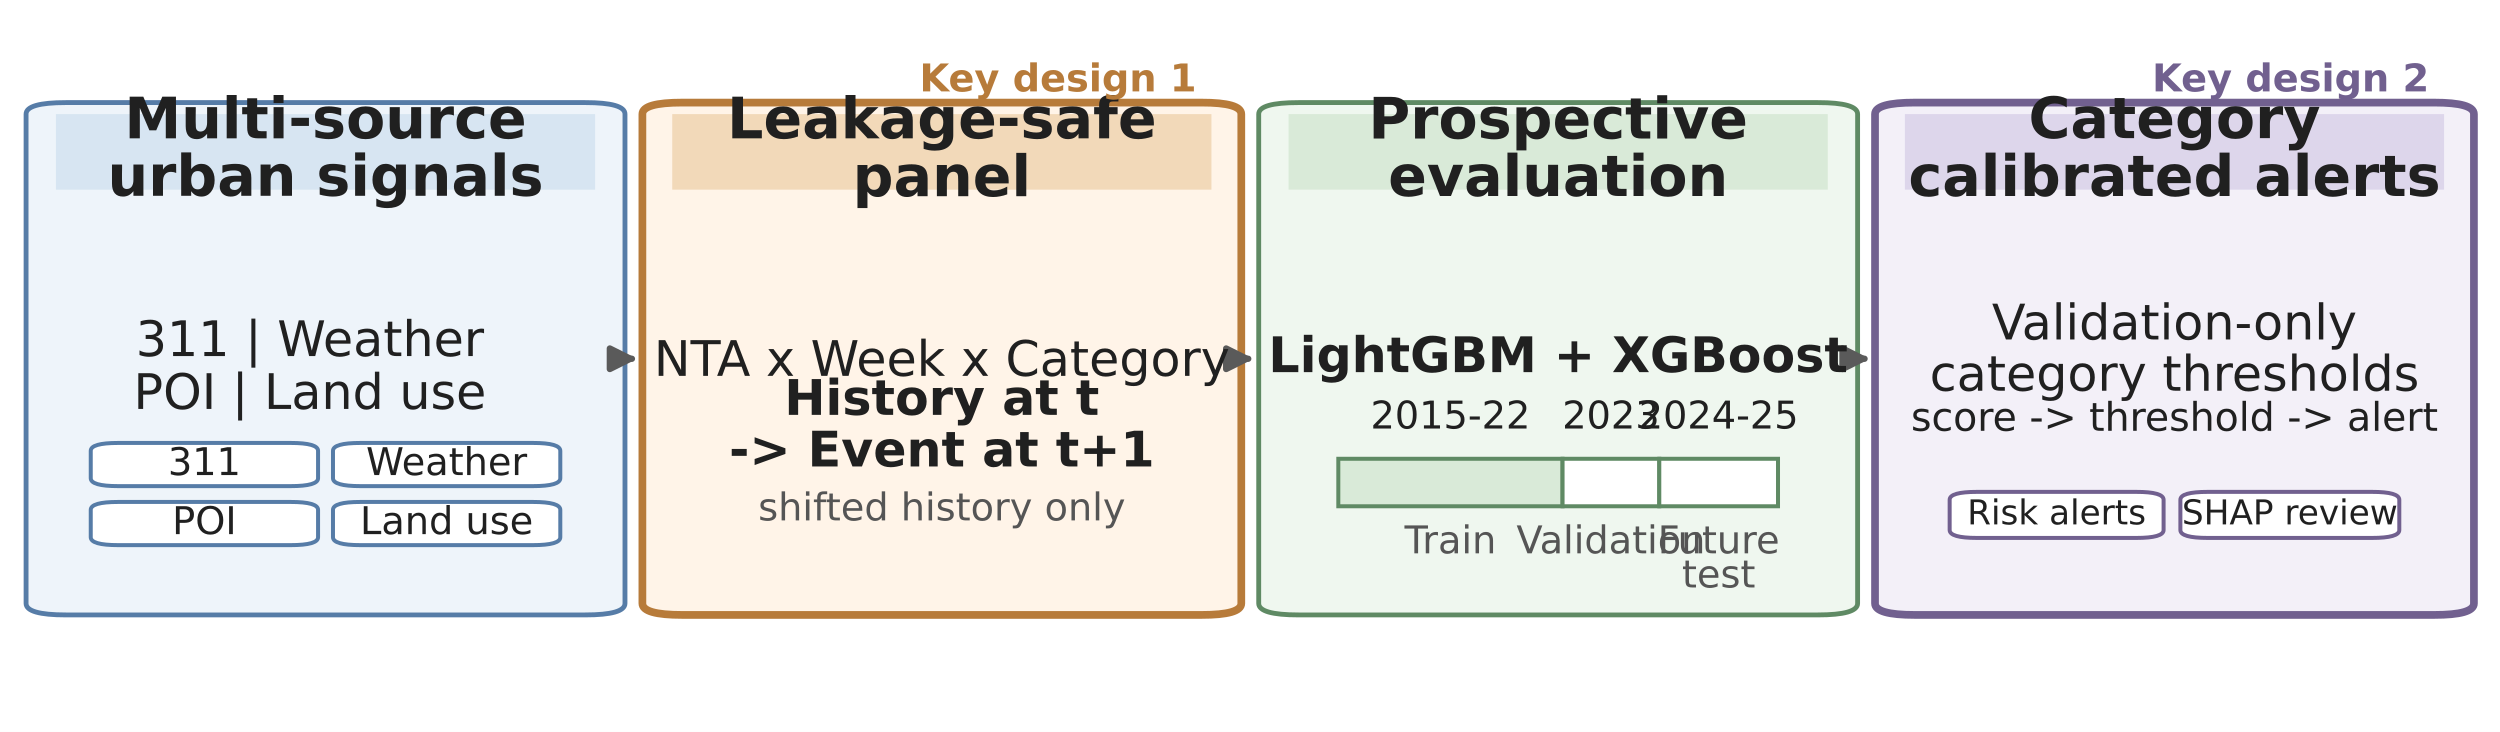
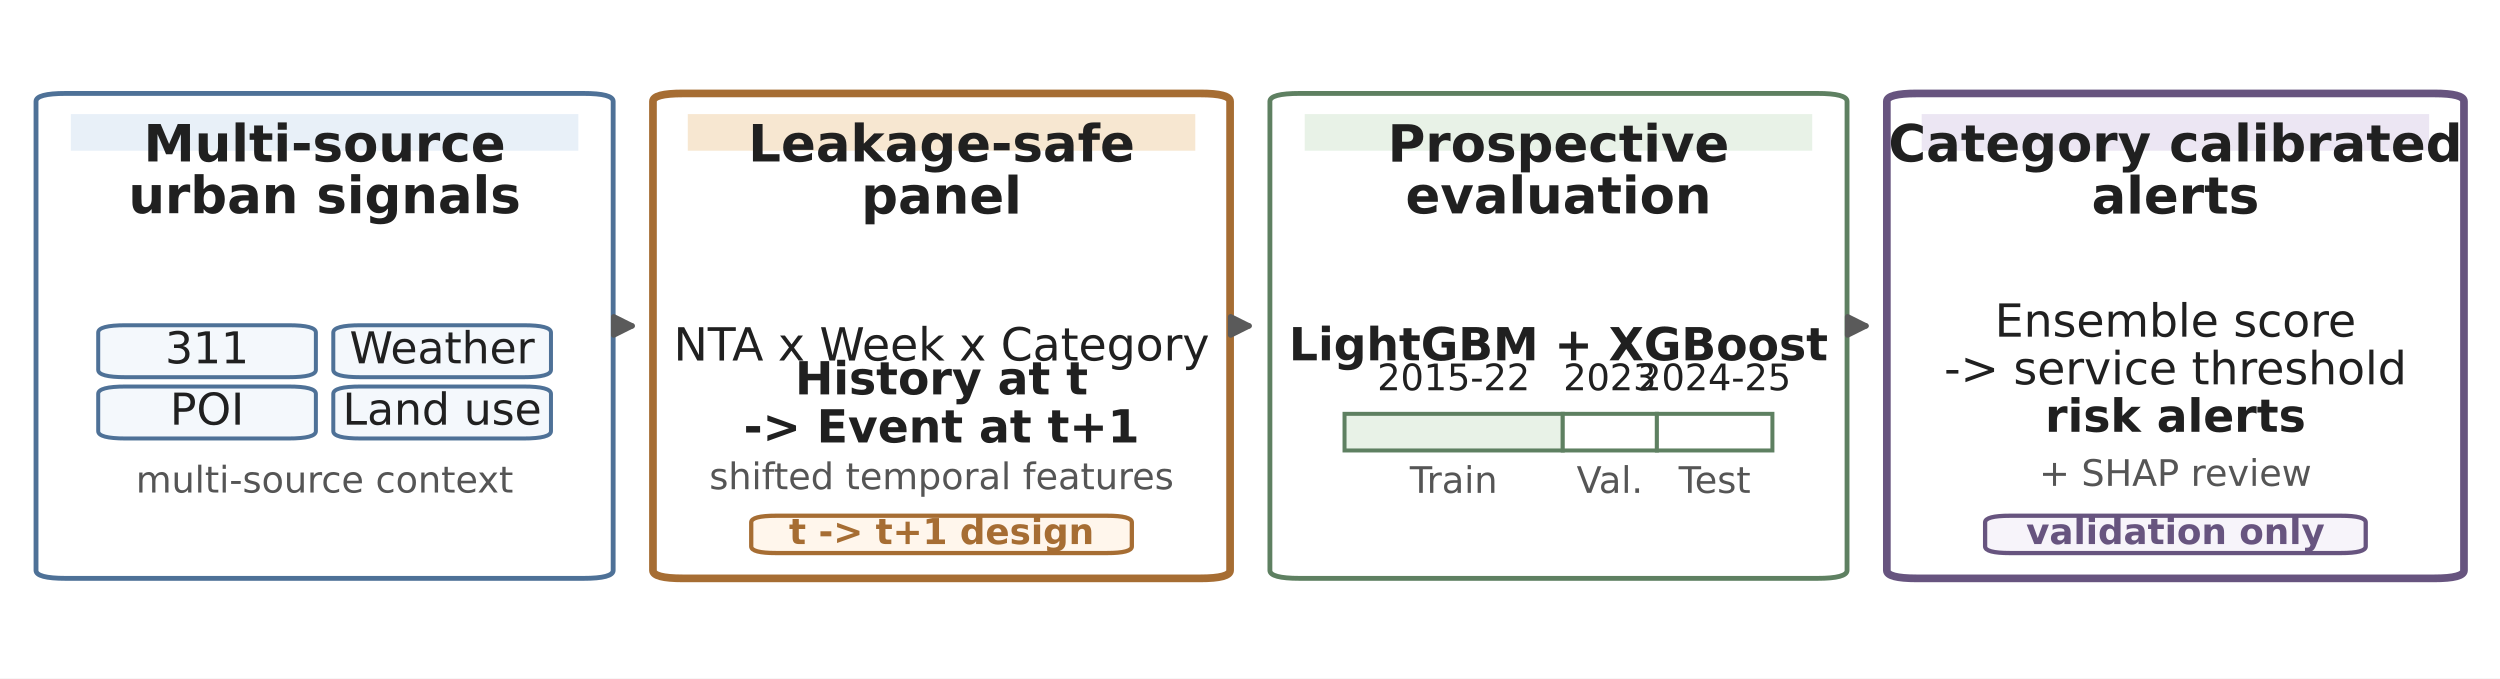
- <svg xmlns="http://www.w3.org/2000/svg" width="437.76pt" height="128.16pt" viewBox="0 0 437.76 128.16" version="1.1">
+ <svg xmlns="http://www.w3.org/2000/svg" width="437.76pt" height="118.8pt" viewBox="0 0 437.76 118.8" version="1.1">
  <defs>
    <style type="text/css">*{stroke-linejoin: round; stroke-linecap: butt}</style>
  </defs>
  <g id="figure_1">
    <g id="patch_1">
-       <path d="M 0 128.16 L 437.76 128.16 L 437.76 0 L 0 0 z " style="fill: #ffffff" />
+       <path d="M 0 118.8 L 437.76 118.8 L 437.76 0 L 0 0 z " style="fill: #ffffff" />
    </g>
    <g id="axes_1">
      <g id="patch_2">
-         <path d="M 11.534 107.676 L 102.466 107.676 Q 109.436 107.676 109.436 105.66 L 109.436 19.98 Q 109.436 17.964 102.466 17.964 L 11.534 17.964 Q 4.565 17.964 4.565 19.98 L 4.565 105.66 Q 4.565 107.676 11.534 107.676 z " clip-path="url(#pbec406eaf0)" style="fill: #eef4fa; stroke: #567ca7; stroke-width: 0.85; stroke-linejoin: miter" />
+         <path d="M 11.534 101.274 L 102.139 101.274 Q 107.366 101.274 107.366 99.874 L 107.366 17.76 Q 107.366 16.36 102.139 16.36 L 11.534 16.36 Q 6.307 16.36 6.307 17.76 L 6.307 99.874 Q 6.307 101.274 11.534 101.274 z " clip-path="url(#p8dcaad109a)" style="fill: #ffffff; stroke: #4e7197; stroke-width: 0.85; stroke-linejoin: miter" />
      </g>
      <g id="patch_3">
-         <path d="M 9.792 33.21 L 104.208 33.21 L 104.208 19.98 L 9.792 19.98 z " clip-path="url(#pbec406eaf0)" style="fill: #d7e5f2" />
+         <path d="M 12.406 26.391 L 101.268 26.391 L 101.268 19.976 L 12.406 19.976 z " clip-path="url(#p8dcaad109a)" style="fill: #e8f0f8" />
      </g>
      <g id="patch_4">
-         <path d="M 119.454 107.676 L 210.386 107.676 Q 217.355 107.676 217.355 105.66 L 217.355 19.98 Q 217.355 17.964 210.386 17.964 L 119.454 17.964 Q 112.485 17.964 112.485 19.98 L 112.485 105.66 Q 112.485 107.676 119.454 107.676 z " clip-path="url(#pbec406eaf0)" style="fill: #fff4e8; stroke: #b77b3a; stroke-width: 1.35; stroke-linejoin: miter" />
+         <path d="M 119.563 101.274 L 210.168 101.274 Q 215.395 101.274 215.395 99.874 L 215.395 17.76 Q 215.395 16.36 210.168 16.36 L 119.563 16.36 Q 114.336 16.36 114.336 17.76 L 114.336 99.874 Q 114.336 101.274 119.563 101.274 z " clip-path="url(#p8dcaad109a)" style="fill: #ffffff; stroke: #a66d33; stroke-width: 1.35; stroke-linejoin: miter" />
      </g>
      <g id="patch_5">
-         <path d="M 117.712 33.21 L 212.128 33.21 L 212.128 19.98 L 117.712 19.98 z " clip-path="url(#pbec406eaf0)" style="fill: #f2d9b9" />
+         <path d="M 120.434 26.391 L 209.297 26.391 L 209.297 19.976 L 120.434 19.976 z " clip-path="url(#p8dcaad109a)" style="fill: #f7e7d1" />
      </g>
      <g id="patch_6">
-         <path d="M 227.374 107.676 L 318.306 107.676 Q 325.275 107.676 325.275 105.66 L 325.275 19.98 Q 325.275 17.964 318.306 17.964 L 227.374 17.964 Q 220.405 17.964 220.405 19.98 L 220.405 105.66 Q 220.405 107.676 227.374 107.676 z " clip-path="url(#pbec406eaf0)" style="fill: #eff7ef; stroke: #5f8a64; stroke-width: 0.85; stroke-linejoin: miter" />
+         <path d="M 135.898 96.841 L 193.833 96.841 Q 198.189 96.841 198.189 95.675 L 198.189 91.476 Q 198.189 90.31 193.833 90.31 L 135.898 90.31 Q 131.542 90.31 131.542 91.476 L 131.542 95.675 Q 131.542 96.841 135.898 96.841 z " clip-path="url(#p8dcaad109a)" style="fill: #fff6ec; stroke: #a66d33; stroke-width: 0.75; stroke-linejoin: miter" />
      </g>
      <g id="patch_7">
-         <path d="M 225.632 33.21 L 320.048 33.21 L 320.048 19.98 L 225.632 19.98 z " clip-path="url(#pbec406eaf0)" style="fill: #d9ead8" />
+         <path d="M 227.592 101.274 L 318.197 101.274 Q 323.424 101.274 323.424 99.874 L 323.424 17.76 Q 323.424 16.36 318.197 16.36 L 227.592 16.36 Q 222.365 16.36 222.365 17.76 L 222.365 99.874 Q 222.365 101.274 227.592 101.274 z " clip-path="url(#p8dcaad109a)" style="fill: #ffffff; stroke: #5e8061; stroke-width: 0.85; stroke-linejoin: miter" />
      </g>
      <g id="patch_8">
-         <path d="M 335.294 107.676 L 426.226 107.676 Q 433.195 107.676 433.195 105.66 L 433.195 19.98 Q 433.195 17.964 426.226 17.964 L 335.294 17.964 Q 328.325 17.964 328.325 19.98 L 328.325 105.66 Q 328.325 107.676 335.294 107.676 z " clip-path="url(#pbec406eaf0)" style="fill: #f3f0f8; stroke: #71608f; stroke-width: 1.35; stroke-linejoin: miter" />
+         <path d="M 228.463 26.391 L 317.326 26.391 L 317.326 19.976 L 228.463 19.976 z " clip-path="url(#p8dcaad109a)" style="fill: #e8f2e7" />
      </g>
      <g id="patch_9">
-         <path d="M 333.552 33.21 L 427.968 33.21 L 427.968 19.98 L 333.552 19.98 z " clip-path="url(#pbec406eaf0)" style="fill: #ddd6eb" />
+         <path d="M 335.621 101.274 L 426.226 101.274 Q 431.453 101.274 431.453 99.874 L 431.453 17.76 Q 431.453 16.36 426.226 16.36 L 335.621 16.36 Q 330.394 16.36 330.394 17.76 L 330.394 99.874 Q 330.394 101.274 335.621 101.274 z " clip-path="url(#p8dcaad109a)" style="fill: #ffffff; stroke: #67547f; stroke-width: 1.35; stroke-linejoin: miter" />
      </g>
      <g id="patch_10">
-         <path d="M 110.307 62.82 Q 110.96 62.82 110.384 62.82 " clip-path="url(#pbec406eaf0)" style="fill: none; stroke: #5a5a5a; stroke-width: 1.1; stroke-linecap: round" />
-         <path d="M 106.784 61.02 L 110.384 62.82 L 106.784 64.62 z " clip-path="url(#pbec406eaf0)" style="fill: #5a5a5a; stroke: #5a5a5a; stroke-width: 1.1; stroke-linecap: round" />
+         <path d="M 336.492 26.391 L 425.354 26.391 L 425.354 19.976 L 336.492 19.976 z " clip-path="url(#p8dcaad109a)" style="fill: #ece6f3" />
      </g>
      <g id="patch_11">
-         <path d="M 218.227 62.82 Q 218.88 62.82 218.304 62.82 " clip-path="url(#pbec406eaf0)" style="fill: none; stroke: #5a5a5a; stroke-width: 1.1; stroke-linecap: round" />
-         <path d="M 214.704 61.02 L 218.304 62.82 L 214.704 64.62 z " clip-path="url(#pbec406eaf0)" style="fill: #5a5a5a; stroke: #5a5a5a; stroke-width: 1.1; stroke-linecap: round" />
+         <path d="M 351.956 96.841 L 409.891 96.841 Q 414.247 96.841 414.247 95.675 L 414.247 91.476 Q 414.247 90.31 409.891 90.31 L 351.956 90.31 Q 347.6 90.31 347.6 91.476 L 347.6 95.675 Q 347.6 96.841 351.956 96.841 z " clip-path="url(#p8dcaad109a)" style="fill: #f7f4fa; stroke: #67547f; stroke-width: 0.75; stroke-linejoin: miter" />
      </g>
      <g id="patch_12">
-         <path d="M 326.147 62.82 Q 326.8 62.82 326.223 62.82 " clip-path="url(#pbec406eaf0)" style="fill: none; stroke: #5a5a5a; stroke-width: 1.1; stroke-linecap: round" />
-         <path d="M 322.623 61.02 L 326.223 62.82 L 322.623 64.62 z " clip-path="url(#pbec406eaf0)" style="fill: #5a5a5a; stroke: #5a5a5a; stroke-width: 1.1; stroke-linecap: round" />
+         <path d="M 109.98 57.067 Q 110.851 57.067 110.66 57.067 " clip-path="url(#p8dcaad109a)" style="fill: none; stroke: #5a5a5a; stroke-width: 0.95; stroke-linecap: round" />
+         <path d="M 107.46 55.467 L 110.66 57.067 L 107.46 58.667 z " clip-path="url(#p8dcaad109a)" style="fill: #5a5a5a; stroke: #5a5a5a; stroke-width: 0.95; stroke-linecap: round" />
      </g>
      <g id="patch_13">
-         <path d="M 20.682 85.122 L 50.902 85.122 Q 55.693 85.122 55.693 83.736 L 55.693 78.948 Q 55.693 77.562 50.902 77.562 L 20.682 77.562 Q 15.89 77.562 15.89 78.948 L 15.89 83.736 Q 15.89 85.122 20.682 85.122 z " clip-path="url(#pbec406eaf0)" style="fill: #ffffff; stroke: #567ca7; stroke-width: 0.7; stroke-linejoin: miter" />
+         <path d="M 218.009 57.067 Q 218.88 57.067 218.689 57.067 " clip-path="url(#p8dcaad109a)" style="fill: none; stroke: #5a5a5a; stroke-width: 0.95; stroke-linecap: round" />
+         <path d="M 215.489 55.467 L 218.689 57.067 L 215.489 58.667 z " clip-path="url(#p8dcaad109a)" style="fill: #5a5a5a; stroke: #5a5a5a; stroke-width: 0.95; stroke-linecap: round" />
      </g>
      <g id="patch_14">
-         <path d="M 63.099 85.122 L 93.318 85.122 Q 98.11 85.122 98.11 83.736 L 98.11 78.948 Q 98.11 77.562 93.318 77.562 L 63.099 77.562 Q 58.307 77.562 58.307 78.948 L 58.307 83.736 Q 58.307 85.122 63.099 85.122 z " clip-path="url(#pbec406eaf0)" style="fill: #ffffff; stroke: #567ca7; stroke-width: 0.7; stroke-linejoin: miter" />
+         <path d="M 326.038 57.067 Q 326.909 57.067 326.718 57.067 " clip-path="url(#p8dcaad109a)" style="fill: none; stroke: #5a5a5a; stroke-width: 0.95; stroke-linecap: round" />
+         <path d="M 323.518 55.467 L 326.718 57.067 L 323.518 58.667 z " clip-path="url(#p8dcaad109a)" style="fill: #5a5a5a; stroke: #5a5a5a; stroke-width: 0.95; stroke-linecap: round" />
      </g>
      <g id="patch_15">
-         <path d="M 20.682 95.454 L 50.902 95.454 Q 55.693 95.454 55.693 94.068 L 55.693 89.28 Q 55.693 87.894 50.902 87.894 L 20.682 87.894 Q 15.89 87.894 15.89 89.28 L 15.89 94.068 Q 15.89 95.454 20.682 95.454 z " clip-path="url(#pbec406eaf0)" style="fill: #ffffff; stroke: #567ca7; stroke-width: 0.7; stroke-linejoin: miter" />
+         <path d="M 21.989 66.048 L 50.521 66.048 Q 55.312 66.048 55.312 64.765 L 55.312 58.234 Q 55.312 56.951 50.521 56.951 L 21.989 56.951 Q 17.197 56.951 17.197 58.234 L 17.197 64.765 Q 17.197 66.048 21.989 66.048 z " clip-path="url(#p8dcaad109a)" style="fill: #f4f8fc; stroke: #4e7197; stroke-width: 0.7; stroke-linejoin: miter" />
      </g>
      <g id="patch_16">
-         <path d="M 63.099 95.454 L 93.318 95.454 Q 98.11 95.454 98.11 94.068 L 98.11 89.28 Q 98.11 87.894 93.318 87.894 L 63.099 87.894 Q 58.307 87.894 58.307 89.28 L 58.307 94.068 Q 58.307 95.454 63.099 95.454 z " clip-path="url(#pbec406eaf0)" style="fill: #ffffff; stroke: #567ca7; stroke-width: 0.7; stroke-linejoin: miter" />
+         <path d="M 63.153 66.048 L 91.685 66.048 Q 96.476 66.048 96.476 64.765 L 96.476 58.234 Q 96.476 56.951 91.685 56.951 L 63.153 56.951 Q 58.361 56.951 58.361 58.234 L 58.361 64.765 Q 58.361 66.048 63.153 66.048 z " clip-path="url(#p8dcaad109a)" style="fill: #f4f8fc; stroke: #4e7197; stroke-width: 0.7; stroke-linejoin: miter" />
      </g>
      <g id="patch_17">
-         <path d="M 234.344 88.65 L 273.61 88.65 L 273.61 80.334 L 234.344 80.334 z " clip-path="url(#pbec406eaf0)" style="fill: #d9ead8; stroke: #5f8a64; stroke-width: 0.7; stroke-linejoin: miter" />
+         <path d="M 21.989 76.779 L 50.521 76.779 Q 55.312 76.779 55.312 75.496 L 55.312 68.964 Q 55.312 67.681 50.521 67.681 L 21.989 67.681 Q 17.197 67.681 17.197 68.964 L 17.197 75.496 Q 17.197 76.779 21.989 76.779 z " clip-path="url(#p8dcaad109a)" style="fill: #f4f8fc; stroke: #4e7197; stroke-width: 0.7; stroke-linejoin: miter" />
      </g>
      <g id="patch_18">
-         <path d="M 273.61 88.65 L 290.548 88.65 L 290.548 80.334 L 273.61 80.334 z " clip-path="url(#pbec406eaf0)" style="fill: #ffffff; stroke: #5f8a64; stroke-width: 0.7; stroke-linejoin: miter" />
+         <path d="M 63.153 76.779 L 91.685 76.779 Q 96.476 76.779 96.476 75.496 L 96.476 68.964 Q 96.476 67.681 91.685 67.681 L 63.153 67.681 Q 58.361 67.681 58.361 68.964 L 58.361 75.496 Q 58.361 76.779 63.153 76.779 z " clip-path="url(#p8dcaad109a)" style="fill: #f4f8fc; stroke: #4e7197; stroke-width: 0.7; stroke-linejoin: miter" />
      </g>
      <g id="patch_19">
-         <path d="M 290.548 88.65 L 311.336 88.65 L 311.336 80.334 L 290.548 80.334 z " clip-path="url(#pbec406eaf0)" style="fill: #ffffff; stroke: #5f8a64; stroke-width: 0.7; stroke-linejoin: miter" />
+         <path d="M 235.433 78.879 L 273.644 78.879 L 273.644 72.464 L 235.433 72.464 z " clip-path="url(#p8dcaad109a)" style="fill: #e8f2e7; stroke: #5e8061; stroke-width: 0.7; stroke-linejoin: miter" />
      </g>
      <g id="patch_20">
-         <path d="M 346.184 94.194 L 374.062 94.194 Q 378.854 94.194 378.854 92.808 L 378.854 87.516 Q 378.854 86.13 374.062 86.13 L 346.184 86.13 Q 341.392 86.13 341.392 87.516 L 341.392 92.808 Q 341.392 94.194 346.184 94.194 z " clip-path="url(#pbec406eaf0)" style="fill: #ffffff; stroke: #71608f; stroke-width: 0.7; stroke-linejoin: miter" />
+         <path d="M 273.644 78.879 L 290.127 78.879 L 290.127 72.464 L 273.644 72.464 z " clip-path="url(#p8dcaad109a)" style="fill: #ffffff; stroke: #5e8061; stroke-width: 0.7; stroke-linejoin: miter" />
      </g>
      <g id="patch_21">
-         <path d="M 386.586 94.194 L 415.336 94.194 Q 420.127 94.194 420.127 92.808 L 420.127 87.516 Q 420.127 86.13 415.336 86.13 L 386.586 86.13 Q 381.794 86.13 381.794 87.516 L 381.794 92.808 Q 381.794 94.194 386.586 94.194 z " clip-path="url(#pbec406eaf0)" style="fill: #ffffff; stroke: #71608f; stroke-width: 0.7; stroke-linejoin: miter" />
+         <path d="M 290.127 78.879 L 310.356 78.879 L 310.356 72.464 L 290.127 72.464 z " clip-path="url(#p8dcaad109a)" style="fill: #ffffff; stroke: #5e8061; stroke-width: 0.7; stroke-linejoin: miter" />
      </g>
      <g id="text_1">
-         <text style="font-weight: 600; font-size: 10px; font-family: 'DejaVu Sans'; fill: #202020" transform="translate(21.78062 24.22329)">Multi-source</text>
-         <text style="font-weight: 600; font-size: 10px; font-family: 'DejaVu Sans'; fill: #202020" transform="translate(18.82984 34.28134)">urban signals</text>
+         <text style="font-weight: 600; font-size: 9px; font-family: 'DejaVu Sans'; fill: #202020" transform="translate(25.13922 28.2788)">Multi-source</text>
+         <text style="font-weight: 600; font-size: 9px; font-family: 'DejaVu Sans'; fill: #202020" transform="translate(22.48352 37.33104)">urban signals</text>
      </g>
      <g id="text_2">
-         <text style="font-weight: 600; font-size: 10px; font-family: 'DejaVu Sans'; fill: #202020" transform="translate(127.3076 24.22329)">Leakage-safe</text>
-         <text style="font-weight: 600; font-size: 10px; font-family: 'DejaVu Sans'; fill: #202020" transform="translate(149.3021 34.35946)">panel</text>
+         <text style="font-weight: 600; font-size: 9px; font-family: 'DejaVu Sans'; fill: #202020" transform="translate(131.0144 28.2788)">Leakage-safe</text>
+         <text style="font-weight: 600; font-size: 9px; font-family: 'DejaVu Sans'; fill: #202020" transform="translate(150.8094 37.40136)">panel</text>
      </g>
      <g id="text_3">
-         <text style="font-weight: 600; font-size: 6.7px; font-family: 'DejaVu Sans'; text-anchor: end; fill: #b77b3a" x="209.515" y="16.007" transform="rotate(-0 209.5146 16.00661)">Key design 1</text>
+         <text style="font-weight: 600; font-size: 6.25px; font-family: 'DejaVu Sans'; text-anchor: middle; fill: #a66d33" x="164.866" y="95.276" transform="rotate(-0 164.8656 95.27572)">t -&gt; t+1 design</text>
      </g>
      <g id="text_4">
-         <text style="font-weight: 600; font-size: 10px; font-family: 'DejaVu Sans'; fill: #202020" transform="translate(239.6095 24.26235)">Prospective</text>
-         <text style="font-weight: 600; font-size: 10px; font-family: 'DejaVu Sans'; fill: #202020" transform="translate(243.0689 34.3204)">evaluation</text>
+         <text style="font-weight: 600; font-size: 9px; font-family: 'DejaVu Sans'; fill: #202020" transform="translate(242.987 28.31396)">Prospective</text>
+         <text style="font-weight: 600; font-size: 9px; font-family: 'DejaVu Sans'; fill: #202020" transform="translate(246.1004 37.3662)">evaluation</text>
      </g>
      <g id="text_5">
-         <text style="font-weight: 600; font-size: 10px; font-family: 'DejaVu Sans'; fill: #202020" transform="translate(355.1958 24.18423)">Category</text>
-         <text style="font-weight: 600; font-size: 10px; font-family: 'DejaVu Sans'; fill: #202020" transform="translate(334.163 34.3204)">calibrated alerts</text>
+         <text style="font-weight: 600; font-size: 9px; font-family: 'DejaVu Sans'; fill: #202020" transform="translate(330.6582 28.2788)">Category calibrated</text>
+         <text style="font-weight: 600; font-size: 9px; font-family: 'DejaVu Sans'; fill: #202020" transform="translate(366.2434 37.40136)">alerts</text>
      </g>
      <g id="text_6">
-         <text style="font-weight: 600; font-size: 6.7px; font-family: 'DejaVu Sans'; text-anchor: end; fill: #71608f" x="425.354" y="16.007" transform="rotate(-0 425.3544 16.00661)">Key design 2</text>
+         <text style="font-weight: 600; font-size: 6.25px; font-family: 'DejaVu Sans'; text-anchor: middle; fill: #67547f" x="380.923" y="95.276" transform="rotate(-0 380.9232 95.27572)">validation only</text>
      </g>
      <g id="text_7">
-         <text style="font-size: 8.6px; font-family: 'DejaVu Sans'; fill: #202020" transform="translate(23.77324 62.35367)">311  |  Weather</text>
-         <text style="font-size: 8.6px; font-family: 'DejaVu Sans'; fill: #202020" transform="translate(23.37549 71.61089)">POI  |  Land use</text>
+         <text style="font-size: 7.7px; font-family: 'DejaVu Sans'; text-anchor: middle; fill: #202020" x="36.255" y="63.624" transform="rotate(-0 36.2547 63.62424)">311</text>
      </g>
      <g id="text_8">
-         <text style="font-size: 6.7px; font-family: 'DejaVu Sans'; text-anchor: middle; fill: #202020" x="35.792" y="83.191" transform="rotate(-0 35.79187 83.19078)">311</text>
+         <text style="font-size: 7.7px; font-family: 'DejaVu Sans'; text-anchor: middle; fill: #202020" x="77.419" y="63.624" transform="rotate(-0 77.4189 63.62424)">Weather</text>
      </g>
      <g id="text_9">
-         <text style="font-size: 6.7px; font-family: 'DejaVu Sans'; text-anchor: middle; fill: #202020" x="78.208" y="83.191" transform="rotate(-0 78.20843 83.19078)">Weather</text>
+         <text style="font-size: 7.7px; font-family: 'DejaVu Sans'; text-anchor: middle; fill: #202020" x="36.255" y="74.355" transform="rotate(-0 36.2547 74.35512)">POI</text>
      </g>
      <g id="text_10">
-         <text style="font-size: 6.7px; font-family: 'DejaVu Sans'; text-anchor: middle; fill: #202020" x="35.792" y="93.523" transform="rotate(-0 35.79187 93.52278)">POI</text>
+         <text style="font-size: 7.7px; font-family: 'DejaVu Sans'; text-anchor: middle; fill: #202020" x="77.419" y="74.355" transform="rotate(-0 77.4189 74.35512)">Land use</text>
      </g>
      <g id="text_11">
-         <text style="font-size: 6.7px; font-family: 'DejaVu Sans'; text-anchor: middle; fill: #202020" x="78.208" y="93.523" transform="rotate(-0 78.20843 93.52278)">Land use</text>
+         <text style="font-size: 6.4px; font-family: 'DejaVu Sans'; text-anchor: middle; fill: #555555" x="56.837" y="86.244" transform="rotate(-0 56.8368 86.2436)">multi-source context</text>
      </g>
      <g id="text_12">
-         <text style="font-size: 8.6px; font-family: 'DejaVu Sans'; text-anchor: middle; fill: #202020" x="164.92" y="65.823" transform="rotate(-0 164.9201 65.82306)">NTA x Week x Category</text>
+         <text style="font-size: 8px; font-family: 'DejaVu Sans'; text-anchor: middle; fill: #202020" x="164.866" y="63.124" transform="rotate(-0 164.8656 63.12382)">NTA x Week x Category</text>
      </g>
      <g id="text_13">
-         <text style="font-weight: 600; font-size: 8.6px; font-family: 'DejaVu Sans'; fill: #202020" transform="translate(137.349 72.64114)">History at t</text>
-         <text style="font-weight: 600; font-size: 8.6px; font-family: 'DejaVu Sans'; fill: #202020" transform="translate(127.6606 81.68498)">-&gt; Event at t+1</text>
+         <text style="font-weight: 600; font-size: 8px; font-family: 'DejaVu Sans'; fill: #202020" transform="translate(139.2181 69.06506)">History at t</text>
+         <text style="font-weight: 600; font-size: 8px; font-family: 'DejaVu Sans'; fill: #202020" transform="translate(130.2056 77.47794)">-&gt; Event at t+1</text>
      </g>
      <g id="text_14">
-         <text style="font-size: 6.7px; font-family: 'DejaVu Sans'; text-anchor: middle; fill: #555555" x="164.92" y="91.129" transform="rotate(-0 164.9201 91.12878)">shifted history only</text>
+         <text style="font-size: 6.4px; font-family: 'DejaVu Sans'; text-anchor: middle; fill: #555555" x="164.866" y="85.66" transform="rotate(-0 164.8656 85.6604)">shifted temporal features</text>
      </g>
      <g id="text_15">
-         <text style="font-weight: 600; font-size: 8.6px; font-family: 'DejaVu Sans'; text-anchor: middle; fill: #202020" x="272.84" y="65.159" transform="rotate(-0 272.8399 65.15947)">LightGBM + XGBoost</text>
+         <text style="font-weight: 600; font-size: 8px; font-family: 'DejaVu Sans'; text-anchor: middle; fill: #202020" x="272.894" y="63.093" transform="rotate(-0 272.8944 63.09257)">LightGBM + XGBoost</text>
      </g>
      <g id="text_16">
-         <text style="font-size: 6.7px; font-family: 'DejaVu Sans'; text-anchor: middle; fill: #202020" x="253.977" y="75.035" transform="rotate(-0 253.9768 75.03461)">2015-22</text>
+         <text style="font-size: 6.4px; font-family: 'DejaVu Sans'; text-anchor: middle; fill: #202020" x="254.538" y="68.333" transform="rotate(-0 254.5382 68.33332)">2015-22</text>
      </g>
      <g id="text_17">
-         <text style="font-size: 6.7px; font-family: 'DejaVu Sans'; text-anchor: middle; fill: #555555" x="253.977" y="96.891" transform="rotate(-0 253.9768 96.89095)">Train</text>
+         <text style="font-size: 6.4px; font-family: 'DejaVu Sans'; text-anchor: middle; fill: #555555" x="254.538" y="86.308" transform="rotate(-0 254.5382 86.30796)">Train</text>
      </g>
      <g id="text_18">
-         <text style="font-size: 6.7px; font-family: 'DejaVu Sans'; text-anchor: middle; fill: #202020" x="282.079" y="75.035" transform="rotate(-0 282.079 75.03461)">2023</text>
+         <text style="font-size: 6.4px; font-family: 'DejaVu Sans'; text-anchor: middle; fill: #202020" x="281.885" y="68.333" transform="rotate(-0 281.8852 68.33332)">2023</text>
      </g>
      <g id="text_19">
-         <text style="font-size: 6.7px; font-family: 'DejaVu Sans'; text-anchor: middle; fill: #555555" x="282.079" y="96.891" transform="rotate(-0 282.079 96.89095)">Validation</text>
+         <text style="font-size: 6.4px; font-family: 'DejaVu Sans'; text-anchor: middle; fill: #555555" x="281.885" y="86.308" transform="rotate(-0 281.8852 86.30796)">Val.</text>
      </g>
      <g id="text_20">
-         <text style="font-size: 6.7px; font-family: 'DejaVu Sans'; text-anchor: middle; fill: #202020" x="300.942" y="75.035" transform="rotate(-0 300.9421 75.03461)">2024-25</text>
+         <text style="font-size: 6.4px; font-family: 'DejaVu Sans'; text-anchor: middle; fill: #202020" x="300.241" y="68.333" transform="rotate(-0 300.2414 68.33332)">2024-25</text>
      </g>
      <g id="text_21">
-         <text style="font-size: 6.7px; font-family: 'DejaVu Sans'; fill: #555555" transform="translate(290.2771 96.89095)">Future</text>
-         <text style="font-size: 6.7px; font-family: 'DejaVu Sans'; fill: #555555" transform="translate(294.5091 102.8662)">test</text>
+         <text style="font-size: 6.4px; font-family: 'DejaVu Sans'; text-anchor: middle; fill: #555555" x="300.241" y="86.308" transform="rotate(-0 300.2414 86.30796)">Test</text>
      </g>
      <g id="text_22">
-         <text style="font-size: 8.6px; font-family: 'DejaVu Sans'; fill: #202020" transform="translate(348.7981 59.44474)">Validation-only</text>
-         <text style="font-size: 8.6px; font-family: 'DejaVu Sans'; fill: #202020" transform="translate(337.9003 68.42139)">category thresholds</text>
+         <text style="font-size: 8px; font-family: 'DejaVu Sans'; fill: #202020" transform="translate(349.2901 58.94863)">Ensemble score</text>
+         <text style="font-size: 8px; font-family: 'DejaVu Sans'; fill: #202020" transform="translate(340.4213 67.29901)">-&gt; service threshold</text>
      </g>
      <g id="text_23">
-         <text style="font-size: 6.9px; font-family: 'DejaVu Sans'; text-anchor: middle; fill: #202020" x="380.76" y="75.434" transform="rotate(-0 380.7598 75.43397)">score -&gt; threshold -&gt; alert</text>
+         <text style="font-weight: 600; font-size: 8px; font-family: 'DejaVu Sans'; text-anchor: middle; fill: #202020" x="380.923" y="75.604" transform="rotate(-0 380.9232 75.6043)">risk alerts</text>
      </g>
      <g id="text_24">
-         <text style="font-size: 6px; font-family: 'DejaVu Sans'; text-anchor: middle; fill: #202020" x="360.123" y="91.818" transform="rotate(-0 360.1233 91.81763)">Risk alerts</text>
-       </g>
-       <g id="text_25">
-         <text style="font-size: 6px; font-family: 'DejaVu Sans'; text-anchor: middle; fill: #202020" x="400.961" y="91.818" transform="rotate(-0 400.9608 91.81763)">SHAP review</text>
+         <text style="font-size: 6.4px; font-family: 'DejaVu Sans'; text-anchor: middle; fill: #555555" x="380.923" y="85.077" transform="rotate(-0 380.9232 85.0772)">+ SHAP review</text>
      </g>
    </g>
  </g>
  <defs>
-     <clipPath id="pbec406eaf0">
-       <rect x="1.08" y="1.08" width="435.6" height="126" />
+     <clipPath id="p8dcaad109a">
+       <rect x="1.08" y="1.08" width="435.6" height="116.64" />
    </clipPath>
  </defs>
</svg>
